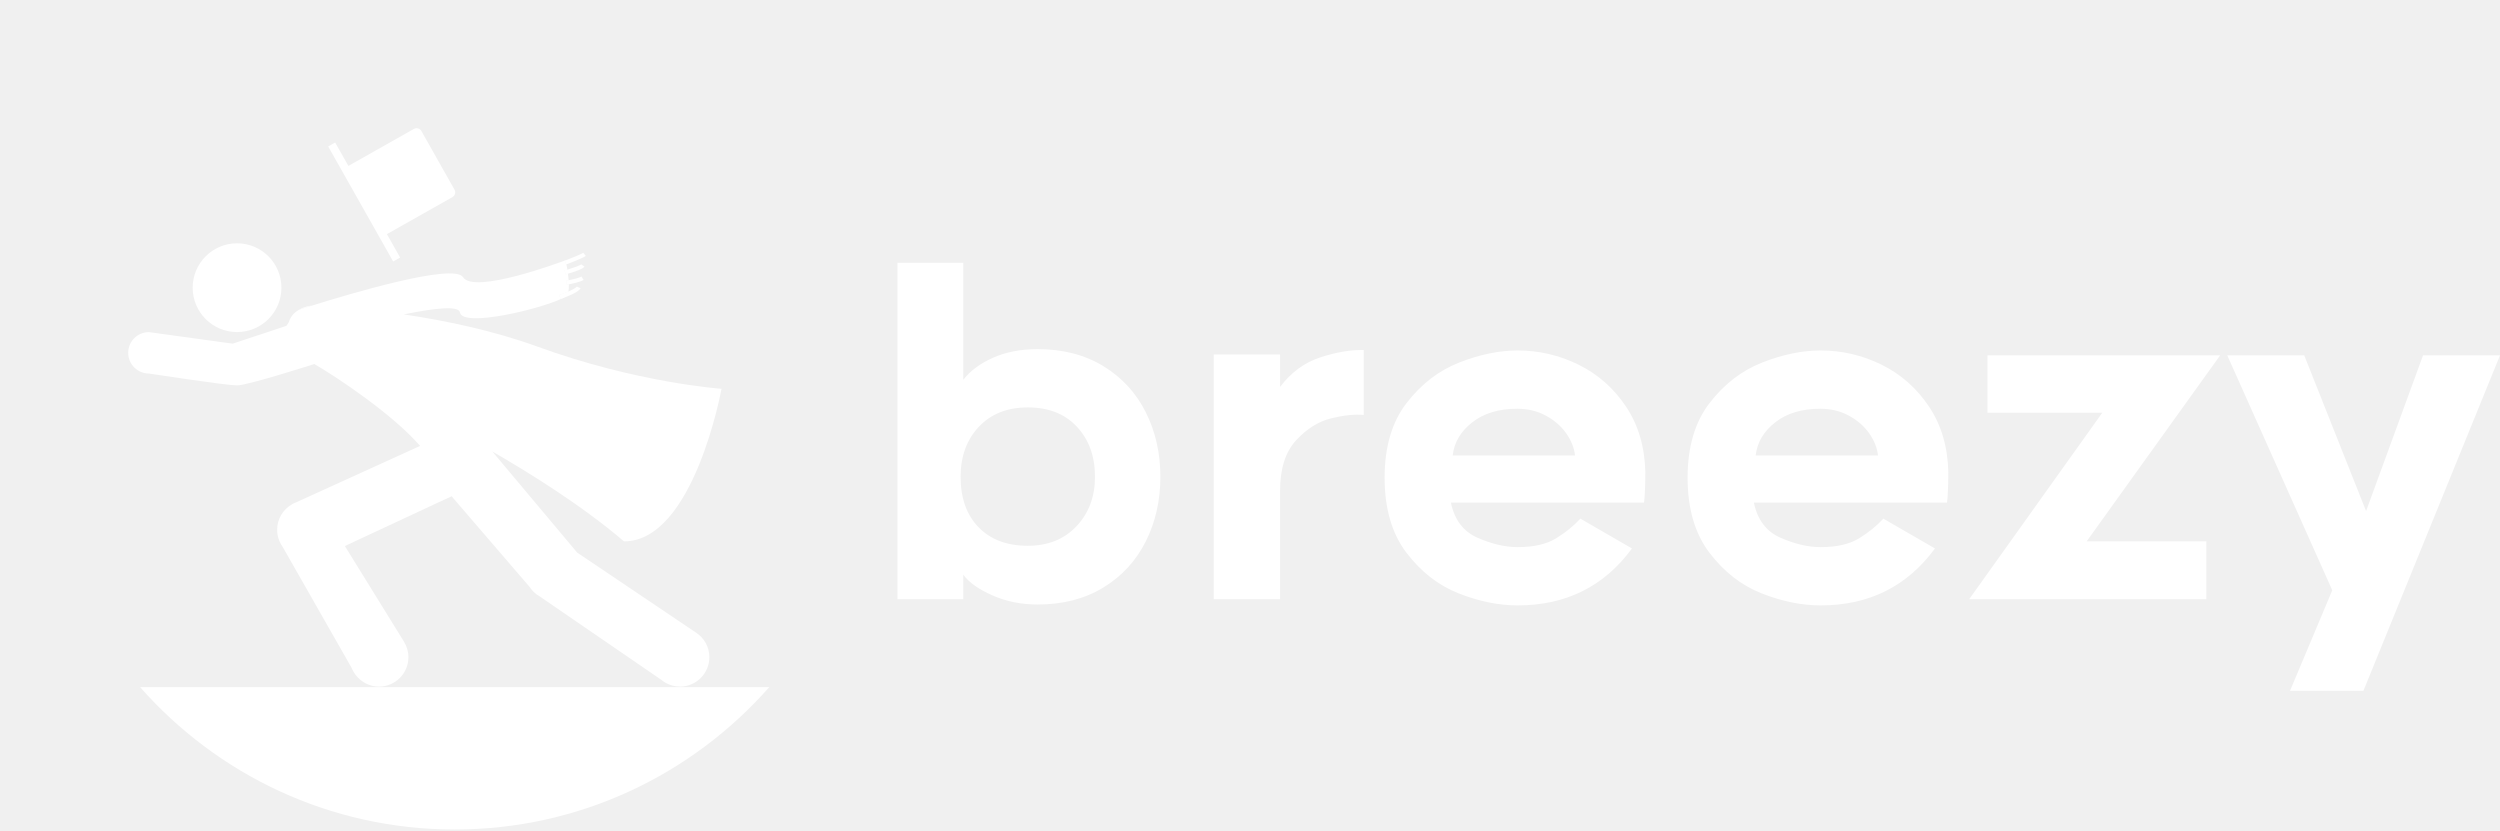
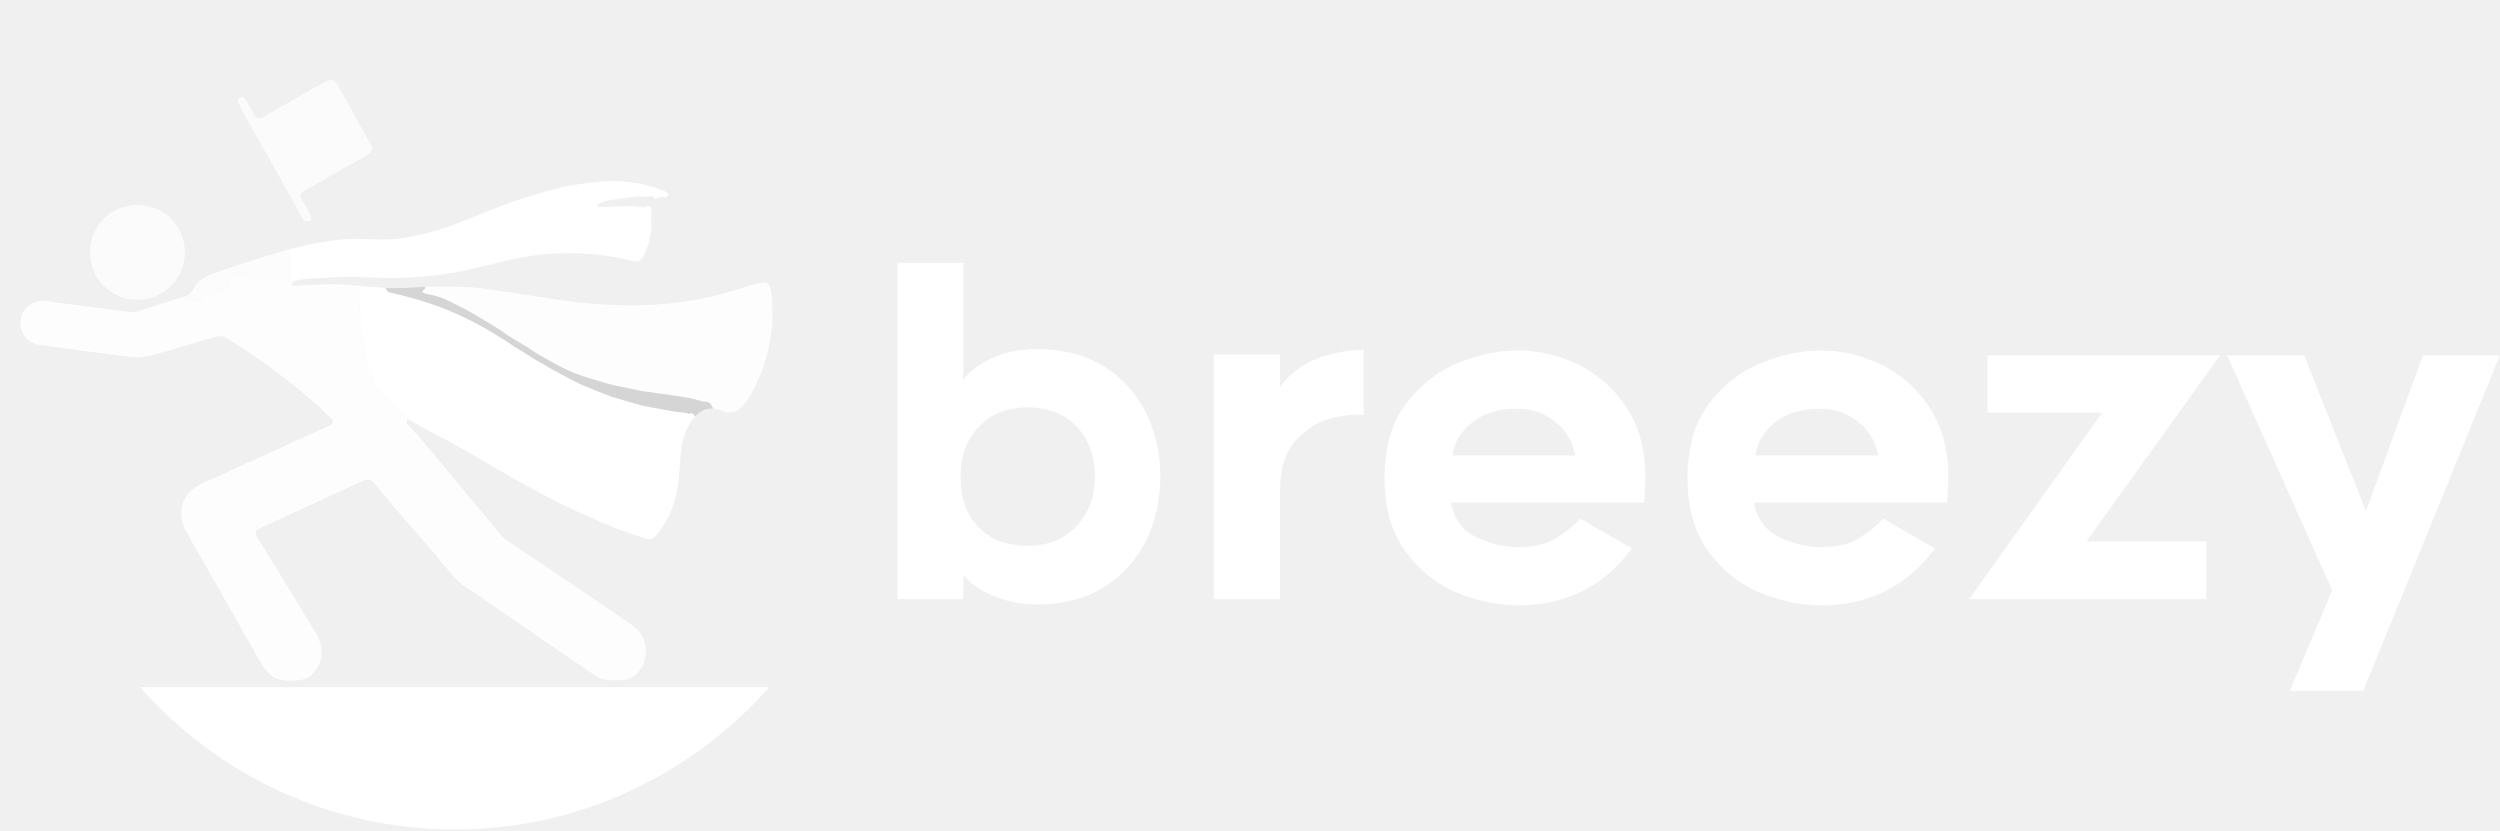
- <svg xmlns="http://www.w3.org/2000/svg" width="100%" height="100%" viewBox="0 0 1625 540" version="1.1" xml:space="preserve" style="fill-rule:evenodd;clip-rule:evenodd;stroke-linejoin:round;stroke-miterlimit:2;">
-   <g id="SvgjsG1007">
-     <g>
-       <g>
-         <g>
-           <path d="M202.689,198.68c-5.163,1.614 -8.232,2.603 -8.232,2.603c1.879,-1.093 4.168,-1.984 7.035,-2.499l1.197,-0.104Z" style="fill:#fff;fill-rule:nonzero;" />
-           <path d="M154.083,215.84c15.928,0 28.843,-12.908 28.843,-28.837c0,-15.935 -12.915,-28.851 -28.843,-28.851c-15.929,0 -28.844,12.916 -28.844,28.851c-0,15.929 12.915,28.837 28.844,28.837" style="fill:#fff;fill-rule:nonzero;" />
-           <path d="M245.2,151.625l10.354,18.343l4.531,-2.567l-8.594,-15.226l42.58,-24.049c1.719,-0.975 2.317,-3.16 1.343,-4.878l-21.516,-38.099c-0.968,-1.719 -3.153,-2.325 -4.872,-1.35l-42.573,24.056l-8.594,-15.226l-4.537,2.561l10.362,18.343l21.516,38.092Z" style="fill:#fff;fill-rule:nonzero;" />
-           <path d="M368.084,171.847l-0.94,-2.442c0.112,-0.056 0.209,-0.112 0.313,-0.16c0.056,-0.049 0.105,-0.049 0.105,-0.049l-0,0.049c0.056,0.16 0.264,1.148 0.577,2.609l-0.055,0l-0,-0.007Z" style="fill:#fff;fill-rule:nonzero;" />
-           <path d="M367.729,178.305l-0.731,-2.554c0.571,-0.146 1.204,-0.299 1.823,-0.466c0.105,0.835 0.265,1.726 0.369,2.609c-0.529,0.16 -0.995,0.265 -1.461,0.411" style="fill:#fff;fill-rule:nonzero;" />
-           <path d="M363.602,191.749c1.928,-0.675 4.016,-1.454 5.901,-2.289c-0.16,0.835 -0.368,1.558 -0.689,2.136c-0.306,0.619 -1.398,1.357 -3.068,2.241c-0.105,-0 -0.147,-0 -0.209,0.048c-0.724,0.209 -1.141,0.369 -1.141,0.369l-0.794,-2.505Z" style="fill:#fff;fill-rule:nonzero;" />
-           <path d="M368.139,182.431c0.369,-0.055 0.884,-0.16 1.51,-0.271c0.056,0.939 0.105,1.823 0.105,2.658c-0.619,0.112 -1.037,0.209 -1.204,0.209l-0.411,-2.596Z" style="fill:#fff;fill-rule:nonzero;" />
-           <path d="M380.797,166.336c-1.461,1.246 -10.006,4.474 -12.658,5.511l-0.055,0l-0.94,-2.442c0.112,-0.056 0.209,-0.105 0.313,-0.16l0.105,-0c5.059,-1.921 10.737,-4.266 11.516,-4.941l1.719,2.032Z" style="fill:#fff;fill-rule:nonzero;" />
-           <path d="M379.914,173.253c-0.836,1.51 -6.041,3.284 -10.738,4.634c-0.515,0.167 -0.988,0.272 -1.454,0.418l-0.731,-2.554c0.571,-0.153 1.204,-0.306 1.823,-0.473c4.064,-1.239 8.288,-2.756 8.915,-3.438l2.185,1.413Z" style="fill:#fff;fill-rule:nonzero;" />
-           <path d="M379.336,181.958c-2.185,1.357 -7.237,2.387 -9.589,2.867c-0.619,0.105 -1.037,0.209 -1.204,0.209l-0.411,-2.603c0.369,-0.055 0.884,-0.16 1.51,-0.271c2.554,-0.515 6.723,-1.447 8.274,-2.442l1.42,2.24Z" style="fill:#fff;fill-rule:nonzero;" />
-           <path d="M377.353,187.323c-1.093,2.506 -8.49,5.366 -11.614,6.514c-0.105,-0 -0.146,-0 -0.209,0.048c-0.724,0.209 -1.141,0.369 -1.141,0.369l-0.787,-2.498c1.928,-0.675 4.016,-1.454 5.901,-2.296c2.805,-1.253 5.094,-2.505 5.407,-3.18l2.443,1.043Z" style="fill:#fff;fill-rule:nonzero;" />
-           <path d="M295.518,539.177c81.334,-0 154.463,-35.796 204.482,-92.523l-408.901,-0c49.957,56.727 123.1,92.523 204.419,92.523Z" style="fill:#fff;fill-rule:nonzero;" />
-           <path d="M461.087,427.176c-0,10.515 -8.552,19.116 -19.067,19.116c-3.493,-0 -6.729,-0.947 -9.54,-2.554l-0.153,-0.104c-0.835,-0.474 -1.608,-1.044 -2.29,-1.615l-79.294,-54.389c-2.659,-1.503 -4.899,-3.64 -6.562,-6.207l-50.632,-58.857l-69.392,32.344l38.558,62.364l-0.056,-0c1.775,2.86 2.812,6.242 2.812,9.902c-0,10.515 -8.546,19.116 -19.123,19.116c-6.144,-0 -11.614,-2.972 -15.107,-7.509l-0.056,-0.048c-1.037,-1.357 -1.928,-2.86 -2.554,-4.482l-44.897,-78.772c-0.78,-1.093 -1.462,-2.29 -2.032,-3.542l-0,-0.056c-0.988,-2.283 -1.559,-4.836 -1.559,-7.495c-0,-7.244 4.008,-13.493 9.895,-16.721l0,-0.056c0.787,-0.425 1.615,-0.779 2.45,-1.093l80.582,-36.672c-17.404,-20.104 -52.873,-44.014 -68.766,-53.241c-0,-0 -43.242,13.91 -50.221,13.91c-6.98,0 -57.257,-7.71 -57.257,-7.71c-7.446,0 -13.493,-6.04 -13.493,-13.486c0,-7.453 6.047,-13.444 13.493,-13.444l54.39,7.501l34.953,-11.565l1.51,-2.296c0.835,-2.86 2.811,-5.992 6.771,-8.232c0,-0 3.076,-0.989 8.232,-2.603c23.91,-7.501 92.356,-27.974 98.299,-18.496c7.091,11.252 63.658,-9.896 66.476,-10.946c-0.104,0.055 -0.201,0.104 -0.313,0.16l0.94,2.442l0.055,0c0.202,0.94 0.411,2.137 0.675,3.438c-0.619,0.16 -1.252,0.32 -1.823,0.473l0.731,2.554c0.466,-0.146 0.939,-0.258 1.454,-0.418c0.202,1.406 0.369,2.867 0.466,4.273c-0.626,0.104 -1.141,0.209 -1.51,0.271l0.411,2.603c0.16,-0 0.585,-0.104 1.204,-0.209c0.056,1.719 -0,3.285 -0.251,4.642c-1.885,0.835 -3.966,1.614 -5.901,2.296l0.787,2.498c-0,0 0.417,-0.153 1.141,-0.362c-13.702,6.827 -64.8,19.276 -66.574,9.165c-0.779,-4.641 -17.244,-2.651 -36.464,1.301c26.256,3.911 57.827,10.369 86.581,20.842c64.903,23.708 119.919,27.507 119.919,27.507c0,0 -17.967,99.183 -63.394,99.183c-27.925,-23.91 -63.616,-45.788 -85.585,-58.439l54.744,65.224c0.049,0.097 0.146,0.194 0.202,0.306l0.104,0.118l77.416,52.142c5.17,3.368 8.615,9.248 8.615,15.928" style="fill:#fff;fill-rule:nonzero;" />
-         </g>
-       </g>
+ <svg xmlns="http://www.w3.org/2000/svg" width="100%" height="100%" viewBox="0 0 117555 39063" version="1.1" xml:space="preserve" style="fill-rule:evenodd;clip-rule:evenodd;stroke-linejoin:round;stroke-miterlimit:2;">
+   <path id="breezy_base" d="M21377.3,39003c5883.54,0 11173.5,-2589.41 14791.8,-6692.93l-29579,-0c3613.78,4103.52 8904.81,6692.93 14787.3,6692.93l-0.071,0Z" style="fill:#fff;fill-rule:nonzero;" />
+   <g id="breezy_man">
+     <path d="M19215,19738.3c-41.066,-17.057 -69.13,-24.043 -80.928,-18.136c-23.904,11.971 3.8,53.488 2.2,80.175c-2.258,37.625 -28.808,77.684 -13.754,112.238c23.1,53.025 77.738,85.692 118.054,127.162c735.538,756.575 939.38,1085 3028.91,3568.19c1340.38,1592.9 1296.14,1648.44 1787.85,1953.44c211.983,131.487 2847.68,1921.78 2886.64,1947c569.596,368.613 2730.58,1851.57 2818.85,1916.01c1026.97,749.717 622.475,2245.02 -231.617,2510.08c-122.967,38.162 -602.567,85.796 -964.517,40.15c-446.079,-56.258 -432.8,-117.917 -2336.29,-1407.47c-1552.15,-1051.53 -1540.07,-1064.84 -1675.89,-1154.61c-546.946,-361.5 -2249.85,-1567.8 -2446.01,-1676.53c-702.788,-389.529 -809.546,-731.679 -2469.43,-2620.19c-1286.67,-1463.9 -1263.06,-1483.17 -1375.57,-1609.82c-449.712,-506.192 -664.991,-787.796 -685.208,-809.342c-234.483,-249.904 -345.146,-186.967 -1186.28,219.842c-784.934,379.629 -3021.25,1376.06 -3586.8,1655.2c-702.929,346.95 -756.825,309.225 -778.367,438.483c-13.246,79.479 -23.712,142.271 466.496,892.629c200.025,306.175 2151.37,3533.6 2174.25,3569.42c59.758,93.525 797.271,1044.31 266.763,1903.76c-342.892,555.5 -588.496,573.038 -1028.95,625.021l-129.146,-0.354c-65.704,11.583 -64.317,-13.313 -130.354,-1.667c-41.738,7.359 -28.509,36.079 -71.559,37.267c-22.725,0.629 -37.116,-28.796 -59.325,-33.654c-40.891,-8.95 -83.766,-2.413 -125.4,-6.779c-607.858,-63.8 -840.32,-300.609 -1372.72,-1257.13c-742.571,-1334.12 -1431.42,-2516.21 -2031.71,-3581.4c-682.546,-1211.15 -695.275,-1203.12 -753.633,-1308.92c-541.617,-981.979 -542.979,-985.416 -578.996,-1076.31c-40.062,-101.109 -298.15,-752.429 54.654,-1358.35c338.267,-580.95 908.042,-707.6 1727.03,-1094.08c1584.55,-747.742 1598.56,-711.08 3490.79,-1597.39c1617.39,-757.579 1760.97,-698.45 1722.33,-935.258c-25.688,-157.392 -2163.74,-2137.44 -4877.07,-3820.43c-412.496,-255.855 -473.133,-185.15 -1468.27,112.308c-2599.17,776.925 -2616.52,786.604 -3356.66,685.746c-1291.1,-175.938 -4105.44,-549.154 -4114.46,-550.779c-886.488,-160.038 -1051.4,-1117.61 -695.442,-1615.94c416.404,-582.946 1058.25,-441.087 1201.35,-422.617c811.15,104.705 807.829,114.046 1619.65,217.925c2223.18,284.48 2228.5,322.538 2469.37,256.9c211.38,-57.6 1738.06,-541.191 2356.59,-745.258c54.167,46.342 86.862,114.425 141.029,160.771c15.642,13.383 135.071,115.562 248.654,66.254c50.342,-21.854 69.442,-107.946 124.325,-107.946c54.884,0 76.563,134.975 124.325,107.946c80.65,-45.637 47.221,-197.25 124.325,-248.654c68.963,-45.975 165.85,3.692 248.654,-0c20.68,-0.921 199.909,-8.917 257.955,-20.008c106.162,-20.284 96.708,-38.959 163.87,-122.33c115.259,-143.075 146.955,-88.083 335.388,-125.008c124.942,-24.483 138.754,-32.467 159.375,-157.662c8.179,-49.655 -19.204,-103.775 -1.717,-150.963c16.579,-44.742 66.117,-68.917 96.75,-105.496c37.446,-44.712 58.513,-106.25 107.313,-138.187c34.879,-22.825 87.558,6.233 124.325,-13.4c50.679,-27.059 73.408,-92.763 124.325,-119.363c36.862,-19.258 83.321,-3.587 124.325,-10.546c220.212,-37.358 221.416,-46.379 248.654,-31.637c107.267,58.058 18.787,226.275 371.767,234.75c343.291,8.242 351.466,-56.246 382.654,-55.625c29.454,0.587 39.912,48.346 68.358,56.017c22.225,5.991 644.879,-1.909 672.379,-3.784c188.025,-12.796 188.213,-58.05 369.729,-5.583c290.305,83.912 268.68,130.654 293.809,137.079c11.732,3 23.116,-1.904 34.412,-8.783l22.554,-14.638c11.296,-6.879 22.68,-11.783 34.413,-8.783l0.016,0.012c-26.25,48.992 13.767,57.067 -12.237,105.6c-52.429,97.85 -85.804,66.892 -85.058,75.984c4.308,52.429 308.837,32.333 335.75,30.558c1503.79,-99.226 1905.47,-71.807 2819.09,7.795c47.238,1238.63 245.451,4176.35 1069.43,5021.22c303.515,311.21 779.557,775.163 1303.63,1277.88Z" style="fill:#fdfdfd;" />
+     <g id="cape">
+       <path id="cape_lower" d="M16842,13439.2c333.563,29 735.449,65.003 1284.2,104.33c55.288,49.458 121.788,186.254 121.788,186.254c-0,0 1523.56,293.55 2997.94,928.85c1336.91,576.063 2117.29,1112.01 2595.24,1405.22c118.271,72.554 208.471,161.242 670.429,431.429c401.15,234.621 377.496,268.346 789.442,487.275c228.896,121.646 224.642,125.975 446.475,262.971c50.742,31.338 991.158,549.083 1215.15,657.988c425.1,206.687 421.192,208.845 862.933,380.145c70.692,27.413 65.471,38.263 879.08,354.188c84.891,32.962 88.716,16.929 1092.33,320.383c610.562,184.609 939.137,207.625 1748.14,362.929c296.408,56.905 665.242,77.434 751.15,98.25c33.817,8.192 62.763,35.471 97.513,37.238c51.162,2.596 103.312,-41.396 151.704,-24.588c62.016,21.538 86.837,107.434 148.854,128.971c-806.742,918.367 -660.95,2067.09 -789.921,3086.04c-20.779,164.158 -148.483,1173.09 -645.95,1964.92c-411.771,655.42 -570.729,784.254 -817.617,727.908c-305.15,-69.642 -1347.36,-452.329 -1372.81,-462.163c-315.221,-121.77 -1851.4,-715.191 -3832.46,-1776.1c-491.82,-263.383 -2009.23,-1123.83 -2281.24,-1291.49c-728.292,-448.921 -2140.55,-1221.25 -2475.51,-1385.12c-471.283,-230.576 -1047.71,-597.28 -1263.8,-686.723c-524.074,-502.716 -1000.12,-966.669 -1303.63,-1277.88c-823.976,-844.866 -1022.19,-3782.59 -1069.43,-5021.22Z" style="fill:#fff;" />
+       <path id="cape_upper" d="M19991.4,13486c2335.08,-46.329 2352.65,34.845 4594.48,354.066c1146.18,163.209 2283.43,410.392 4104.79,495.038c4415.22,205.192 6515.08,-1047.89 7212.05,-1050.15c270.955,-0.879 425.525,126.129 422.313,1532.2c-2.85,1247.85 -432.754,2513.27 -580.579,2844.81c-676.754,1517.84 -1102.17,1903.31 -1726.36,1680.85c-239.541,-85.37 -236.854,-85.212 -482.404,-138.629c-49.562,-59.966 -70.321,-140.283 -119.883,-200.254c-14.038,-16.983 -86.692,-104.896 -248.654,-118.421c-39.438,-3.296 -79.784,10.15 -118.688,2.892c-48.187,-8.988 -90.858,-37.367 -138.008,-50.771c-249.896,-71.042 -251.521,-55.242 -502.142,-118.692c-149.325,-37.804 -1313.62,-206.716 -1352.05,-209.55c-254.292,-18.741 -249.242,-44.7 -501.325,-68.475c-380.242,-35.858 -373.683,-61.845 -746.854,-131.82c-1387.03,-260.096 -1383.37,-321.73 -1614.03,-384.005c-1254.75,-338.783 -1724.98,-602.695 -2713.38,-1162.65c-509.196,-288.475 -483.55,-324.921 -989.179,-619.766c-713.742,-416.209 -696.012,-441.305 -759.2,-475.08c-77.483,-41.412 -72.837,-45.883 -141.929,-99.7c-75.988,-59.183 -1464.45,-905.437 -1720.19,-1031.04c-1073.11,-527.029 -1061.52,-569.975 -1763.96,-702.046c-236.483,-44.462 -240.533,-106.054 -241.971,-127.9c-3.9,-59.263 88.488,-81.917 118.113,-133.388c14.629,-25.42 -5.596,-62.104 9.033,-87.52l0.012,-0Z" style="fill:#fdfdfd;" />
+       <path id="cape_curve" d="M19991.4,13486c-14.63,25.421 5.595,62.104 -9.034,87.521c-29.625,51.47 -122.012,74.129 -118.112,133.387c1.437,21.85 5.491,83.438 241.971,127.9c702.441,132.075 690.845,175.021 1763.96,702.046c255.737,125.6 1644.2,971.854 1720.19,1031.04c69.095,53.817 64.445,58.288 141.929,99.7c63.187,33.771 45.458,58.867 759.2,475.079c505.625,294.851 479.983,331.292 989.179,619.767c988.396,559.959 1458.63,823.871 2713.38,1162.65c230.659,62.28 227.009,123.909 1614.03,384.005c373.17,69.979 366.612,95.962 746.854,131.82c252.083,23.771 247.033,49.734 501.325,68.475c38.421,2.834 1202.73,171.742 1352.05,209.55c250.621,63.45 252.246,47.655 502.141,118.692c47.15,13.404 89.821,41.783 138.009,50.771c38.904,7.254 79.25,-6.188 118.687,-2.892c161.963,13.529 234.617,101.438 248.654,118.421c49.563,59.967 70.321,140.283 119.884,200.254c-273.725,28.667 -440.15,-16.954 -841.309,356.854c-62.016,-21.537 -86.837,-107.433 -148.854,-128.97c-48.391,-16.809 -100.541,27.183 -151.704,24.587c-34.75,-1.762 -63.696,-29.042 -97.512,-37.237c-85.909,-20.817 -454.742,-41.35 -751.15,-98.25c-809,-155.309 -1137.58,-178.321 -1748.14,-362.93c-1003.6,-303.45 -1007.43,-287.416 -1092.33,-320.383c-813.608,-315.925 -808.387,-326.775 -879.079,-354.187c-441.742,-171.3 -437.833,-173.459 -862.933,-380.146c-223.988,-108.904 -1164.41,-626.654 -1215.15,-657.988c-221.834,-136.996 -217.58,-141.325 -446.475,-262.971c-411.946,-218.929 -388.292,-252.654 -789.442,-487.275c-461.958,-270.187 -552.154,-358.875 -670.429,-431.429c-477.954,-293.208 -1258.33,-829.158 -2595.24,-1405.22c-1474.38,-635.3 -2968.05,-902.108 -2997.94,-928.85c-55.287,-49.458 -66.5,-136.8 -121.787,-186.254c934.75,13.025 932.487,-2.808 1865.18,-57.537l-0.012,-0Z" style="fill:#d5d5d5;" />
    </g>
+     <g id="scarf">
+       <path id="scarf_left" d="M13629.3,11724.5l-22.632,1465.19c-40.416,-20.4 -104.198,-45.534 -207.401,-75.365c-181.521,-52.466 -181.708,-7.212 -369.729,5.584c-27.504,1.871 -650.158,9.775 -672.379,3.783c-28.442,-7.671 -38.904,-55.429 -68.359,-56.017c-31.191,-0.62 -39.362,63.871 -382.654,55.625c-352.983,-8.475 -264.5,-176.691 -371.766,-234.75c-27.238,-14.741 -28.438,-5.72 -248.655,31.638c-41.004,6.954 -87.462,-8.713 -124.325,10.546c-50.92,26.604 -73.645,92.304 -124.325,119.362c-36.77,19.634 -89.45,-9.425 -124.325,13.4c-48.8,31.934 -69.87,93.475 -107.312,138.188c-30.633,36.583 -80.171,60.754 -96.75,105.496c-17.488,47.187 9.896,101.308 1.717,150.962c-20.621,125.196 -34.438,133.175 -159.375,157.663c-188.43,36.925 -220.13,-18.067 -335.388,125.008c-67.162,83.371 -57.708,102.046 -163.871,122.329c-58.046,11.092 -237.275,19.083 -257.954,20.008c-82.8,3.692 -179.687,-45.975 -248.654,0c-77.104,51.405 -43.675,203.013 -124.325,248.655c-47.767,27.029 -69.442,-107.946 -124.325,-107.946c-54.883,-0 -73.983,86.087 -124.325,107.946c-113.579,49.308 -233.008,-52.871 -248.654,-66.255c-54.167,-46.341 -86.863,-114.425 -141.029,-160.77c21,-18.055 127.337,-40.975 250.995,-215.775c237.425,-335.63 161.109,-539.134 1277.08,-928.4c1364.1,-475.816 2444.58,-807.048 3318.72,-1036.1Z" style="fill:#fcfcfc;" />
+       <path id="scarf_right" d="M13629.3,11724.5c3205.56,-840.692 3639.24,-310.304 5116.56,-508.496c2479.67,-332.667 3530.77,-1175.06 6099.14,-1970.32c1235.91,-382.683 1936.35,-583.946 3477.64,-709.646c1382.12,-112.721 2502.29,289.446 2708.01,363.308c20.458,7.346 223.554,80.263 253.021,99.08c30.154,19.254 48.979,52.875 78.204,73.508c18.7,13.204 55.642,4.912 63.379,26.458c51.217,142.592 -114.587,182.054 -132.371,186.284c-17.679,4.208 -13.362,-35.346 -226.17,-20.938c-138.109,9.35 -132.7,27.725 -253.242,94.538l-0.008,-0.005c-55.825,-23.954 -77.021,-100.8 -132.846,-124.754c-27.383,-11.75 -28.742,18.404 -372.313,10.25c-559.162,-13.271 -924.125,83.25 -1482.32,145.988c-283.93,31.912 -439.467,94.233 -488.955,108.362c-30.245,17.729 -70.004,14.071 -100.25,31.8c-22.996,13.48 -31.879,44.25 -54.241,58.759c-22.879,14.841 -68.629,0.783 -77.363,26.621c-24.312,71.908 25.559,99.779 33.188,104.037c80.437,44.946 94.575,-32.65 173.4,11.4c532.633,10.775 1088.62,-89.046 1869.84,2.863c37.829,4.45 76.021,25.425 113.063,16.541c79.346,-19.029 56.558,-69.191 137.3,-76.579c94.896,-8.679 81.812,56.533 176.933,47.833c32.558,819.925 103.079,1316.76 -310.454,2231.33c-231.992,513.067 -413.488,325.5 -1121.07,188.1c-2151.3,-417.746 -3888.24,-157.125 -4222.4,-106.987c-2065.86,309.975 -3495.92,1074.35 -6831.18,1035.24c-1106.53,-12.975 -1105.06,-108.487 -2984.31,3.45c-682.279,40.638 -685.637,8.05 -1355.02,146.675c-31.288,-8 -60.092,40.205 -91.38,32.205c-16.195,-4.141 -12.97,-25.029 -86.407,-61.715l22.632,-1465.19Z" style="fill:#fff;" />
+     </g>
+     <path id="hat" d="M15152.9,8498.5c-915.266,538.979 -1042.78,480.467 -1020.64,724.933c17.312,191.196 580.595,895.288 484.52,1102.79c-19.508,42.137 -176.633,181.037 -344.525,12.171c-70.404,-70.813 -900.683,-1608.18 -976.846,-1749.21c-355.75,-658.716 -2094.49,-3649.65 -2122.42,-3843.14c-17.671,-122.446 165.754,-304.813 348.162,-112.038c60.475,63.913 434.275,806.067 499.434,869.567c145.083,141.396 319.575,26.487 477.287,-65.467c238.771,-139.217 2846.97,-1659.96 3014.61,-1687.78c260.512,-43.233 342.399,217.979 586.02,642.412c79.8,139.025 71.75,140.192 970.525,1752.99c423.529,760.004 424.971,763.442 427.704,838.713c9.98,274.841 -463.545,424.737 -1379.02,963.716c-19.171,11.288 -20.588,8.238 -243.521,134.225c-57.996,32.775 -541.767,306.167 -721.292,416.125l0,-0.004Z" style="fill:#fbfbfb;" />
+     <path id="head" d="M8300.42,10590.7c1148.48,1762.66 -385.575,3880.7 -2353.99,3452.9c-537.595,-116.833 -1146.2,-569.212 -1373.28,-968.075c-1066.65,-1873.6 548.784,-3856.1 2484.63,-3353.11c790.675,205.437 1100.56,680.504 1242.64,868.283l0,0.004Z" style="fill:#fbfbfb;" />
  </g>
-   <g id="SvgjsG1008">
-     <path d="M583.333,389.462l0,-218.629l42.801,0l-0,76.058c4.434,-5.784 10.844,-10.556 19.231,-14.315c8.386,-3.76 18.074,-5.64 29.064,-5.64c16.387,0 30.606,3.664 42.655,10.99c12.05,7.326 21.256,17.303 27.618,29.931c6.362,12.628 9.543,26.654 9.543,42.077c0,15.424 -3.181,29.45 -9.543,42.078c-6.362,12.628 -15.568,22.605 -27.618,29.931c-12.049,7.326 -26.268,10.989 -42.655,10.989c-10.604,0 -20.388,-1.976 -29.353,-5.928c-8.965,-3.953 -15.279,-8.435 -18.942,-13.448l-0,15.906l-42.801,-0Zm52.778,-46.704c7.808,8 18.46,12.001 31.955,12.001c13.11,-0 23.666,-4.242 31.667,-12.724c8.001,-8.483 12.001,-19.183 12.001,-32.101c0,-13.302 -3.904,-24.147 -11.712,-32.534c-7.808,-8.386 -18.46,-12.58 -31.956,-12.58c-13.302,0 -23.906,4.194 -31.811,12.58c-7.904,8.387 -11.857,19.232 -11.857,32.534c0,13.881 3.905,24.823 11.713,32.824Zm229.184,-70.852c-8.29,2.024 -15.906,6.796 -22.846,14.315c-6.941,7.519 -10.411,18.508 -10.411,32.967l-0,70.274l-43.09,-0l0,-159.055l43.09,-0l-0,21.111c7.133,-9.447 15.857,-15.858 26.172,-19.232c10.314,-3.373 19.713,-4.964 28.196,-4.771l-0,42.222c-5.784,-0.579 -12.821,0.144 -21.111,2.169Zm82.853,113.796c-13.206,-5.205 -24.533,-14.025 -33.98,-26.461c-9.447,-12.435 -14.17,-28.678 -14.17,-48.728c-0,-20.051 4.771,-36.246 14.315,-48.584c9.543,-12.339 20.966,-21.111 34.269,-26.317c13.303,-5.205 25.931,-7.808 37.884,-7.808c13.881,0 27.087,3.085 39.619,9.254c12.532,6.17 22.798,15.231 30.799,27.184c8.001,11.953 12.194,26.124 12.58,42.511c-0,5.013 -0.097,9.351 -0.289,13.014c-0.193,3.663 -0.386,5.976 -0.579,6.94l-125.509,0c2.314,11.182 8.098,18.798 17.352,22.847c9.254,4.048 17.93,6.073 26.027,6.073c10.411,-0 18.701,-1.88 24.87,-5.64c6.17,-3.759 11.472,-8.049 15.906,-12.869l33.546,19.376c-18.123,24.678 -42.897,37.017 -74.322,37.017c-12.339,-0 -25.112,-2.603 -38.318,-7.809Zm8.82,-111.194c-7.519,5.881 -11.76,13.062 -12.724,21.545l79.528,0c-0.579,-5.013 -2.507,-9.832 -5.784,-14.459c-3.278,-4.627 -7.664,-8.435 -13.158,-11.423c-5.495,-2.989 -11.713,-4.483 -18.653,-4.483c-11.954,0 -21.69,2.94 -29.209,8.82Zm188.119,111.194c-13.206,-5.205 -24.533,-14.025 -33.98,-26.461c-9.447,-12.435 -14.17,-28.678 -14.17,-48.728c-0,-20.051 4.772,-36.246 14.315,-48.584c9.543,-12.339 20.966,-21.111 34.269,-26.317c13.303,-5.205 25.931,-7.808 37.884,-7.808c13.881,0 27.088,3.085 39.619,9.254c12.532,6.17 22.798,15.231 30.799,27.184c8.001,11.953 12.194,26.124 12.58,42.511c-0,5.013 -0.096,9.351 -0.289,13.014c-0.193,3.663 -0.386,5.976 -0.579,6.94l-125.509,0c2.314,11.182 8.098,18.798 17.352,22.847c9.254,4.048 17.93,6.073 26.027,6.073c10.411,-0 18.701,-1.88 24.871,-5.64c6.169,-3.759 11.471,-8.049 15.905,-12.869l33.546,19.376c-18.122,24.678 -42.896,37.017 -74.322,37.017c-12.339,-0 -25.111,-2.603 -38.318,-7.809Zm8.821,-111.194c-7.519,5.881 -11.761,13.062 -12.725,21.545l79.528,0c-0.579,-5.013 -2.507,-9.832 -5.784,-14.459c-3.278,-4.627 -7.664,-8.435 -13.158,-11.423c-5.495,-2.989 -11.712,-4.483 -18.653,-4.483c-11.953,0 -21.689,2.94 -29.208,8.82Zm137.944,-6.217l-0,-37.306l151.247,0l-86.758,120.882l77.793,0l-0,37.595l-154.139,-0l86.468,-121.171l-74.611,-0Zm196.65,180.744l27.473,-65.357l-68.249,-152.693l50.03,0l40.198,101.217l37.016,-101.217l50.03,0l-88.782,218.05l-47.716,0Z" style="fill:#fff;fill-rule:nonzero;" />
+   <g id="breezy_text">
+     <path d="M42197.1,28172.9l0,-15815.2l3096.15,-0l-0,5501.89c320.746,-418.404 784.429,-763.612 1391.13,-1035.52c606.612,-271.995 1307.43,-407.987 2102.43,-407.987c1185.4,0 2213.97,265.033 3085.57,794.983c871.667,529.946 1537.62,1251.67 1997.83,2165.16c460.209,913.487 690.329,1928.09 690.329,3043.77c0,1115.73 -230.12,2130.35 -690.329,3043.84c-460.208,913.471 -1126.16,1635.19 -1997.83,2165.14c-871.596,529.95 -1900.17,794.929 -3085.57,794.929c-767.083,0 -1474.83,-142.95 -2123.33,-428.82c-648.509,-285.955 -1105.26,-610.175 -1370.23,-972.813l-0,1150.61l-3096.15,0l0,0.009Zm3817.87,-3378.47c564.808,578.717 1335.35,868.125 2311.55,868.125c948.349,-0 1711.96,-306.858 2290.73,-920.417c578.783,-613.646 868.125,-1387.66 868.125,-2322.12c-0,-962.238 -282.396,-1746.76 -847.221,-2353.45c-564.808,-606.612 -1335.35,-910 -2311.63,-910c-962.242,0 -1729.31,303.384 -2301.13,910c-571.771,606.7 -857.725,1391.22 -857.725,2353.45c0,1004.12 282.484,1795.64 847.309,2374.41Zm16578.7,-5125.28c-599.688,146.404 -1150.61,491.596 -1652.64,1035.5c-502.1,543.925 -753.108,1338.84 -753.108,2384.78l-0,5083.47l-3117.05,-0l-0,-11505.7l3117.05,0l-0,1527.13c515.987,-683.384 1147.07,-1147.13 1893.23,-1391.22c746.092,-243.992 1426.01,-359.079 2039.64,-345.121l-0,3054.25c-418.405,-41.875 -927.43,10.417 -1527.12,156.909l-0.004,0.004Zm5993.42,8231.77c-955.295,-376.53 -1774.67,-1014.55 -2458.05,-1914.15c-683.366,-899.513 -1025.02,-2074.5 -1025.02,-3524.88c-0,-1450.45 345.12,-2621.96 1035.52,-3514.46c690.313,-892.588 1516.63,-1527.13 2478.94,-1903.72c962.308,-376.529 1875.8,-564.825 2740.45,-564.825c1004.13,0 1959.43,223.159 2865.95,669.425c906.546,446.321 1649.17,1101.77 2227.93,1966.42c578.783,864.654 882.1,1889.76 910.016,3075.15c0,362.638 -7.012,676.442 -20.904,941.409c-13.958,264.983 -27.917,432.291 -41.891,502.029l-9079.06,-0c167.396,808.887 585.8,1359.81 1255.21,1652.71c669.425,292.829 1297.01,439.304 1882.74,439.304c753.108,0 1352.8,-135.991 1799.05,-407.987c446.321,-271.908 829.862,-582.242 1150.61,-930.921l2426.65,1401.63c-1310.97,1785.16 -3103.08,2677.72 -5376.3,2677.72c-892.571,0 -1816.55,-188.3 -2771.84,-564.879l0.005,0.009Zm638.02,-8043.56c-543.904,425.434 -850.695,944.879 -920.433,1558.53l5752.9,0c-41.892,-362.621 -181.354,-711.216 -418.404,-1045.94c-237.133,-334.704 -554.408,-610.159 -951.821,-826.3c-397.5,-216.234 -847.292,-324.304 -1349.32,-324.304c-864.721,-0 -1569.01,212.675 -2112.92,638.02l-0.005,-0.004Zm13608.1,8043.56c-955.296,-376.53 -1774.67,-1014.55 -2458.04,-1914.13c-683.388,-899.529 -1025.03,-2074.51 -1025.03,-3524.9c0,-1450.45 345.192,-2621.96 1035.52,-3514.46c690.313,-892.588 1516.63,-1527.13 2478.94,-1903.72c962.308,-376.529 1875.8,-564.825 2740.45,-564.825c1004.13,0 1959.5,223.175 2865.95,669.425c906.546,446.321 1649.17,1101.77 2227.93,1966.42c578.784,864.654 882.1,1889.76 910.017,3075.18c-0,362.621 -6.946,676.425 -20.904,941.409c-13.959,264.966 -27.917,432.291 -41.892,502.012l-9079.06,0c167.395,808.888 585.8,1359.81 1255.21,1652.71c669.429,292.83 1297.03,439.305 1882.74,439.305c753.108,-0 1352.8,-135.992 1799.11,-407.988c446.25,-271.908 829.792,-582.242 1150.54,-930.921l2426.65,1401.63c-1310.9,1785.16 -3103.01,2677.72 -5376.3,2677.72c-892.571,-0 -1816.48,-188.3 -2771.84,-564.88l0.004,0.005Zm638.092,-8043.56c-543.904,425.434 -850.763,944.879 -920.504,1558.53l5752.9,0c-41.892,-362.621 -181.355,-711.216 -418.405,-1045.94c-237.133,-334.704 -554.408,-610.159 -951.825,-826.3c-397.5,-216.234 -847.22,-324.304 -1349.32,-324.304c-864.655,-0 -1568.94,212.675 -2112.85,638.02l-0,-0.004Zm9978.59,-449.721l0,-2698.63l10940.9,0l-6275.9,8744.36l5627.38,-0l-0,2719.53l-11150.1,-0l6254.91,-8765.26l-5397.2,0l0,0.004Zm14225.3,13074.7l1987.34,-4727.8l-4936.99,-11045.5l3619.06,0l2907.85,7321.82l2677.66,-7321.82l3619.06,0l-6422.31,15773.3l-3451.67,-0Z" style="fill:#fff;fill-rule:nonzero;" />
  </g>
</svg>
